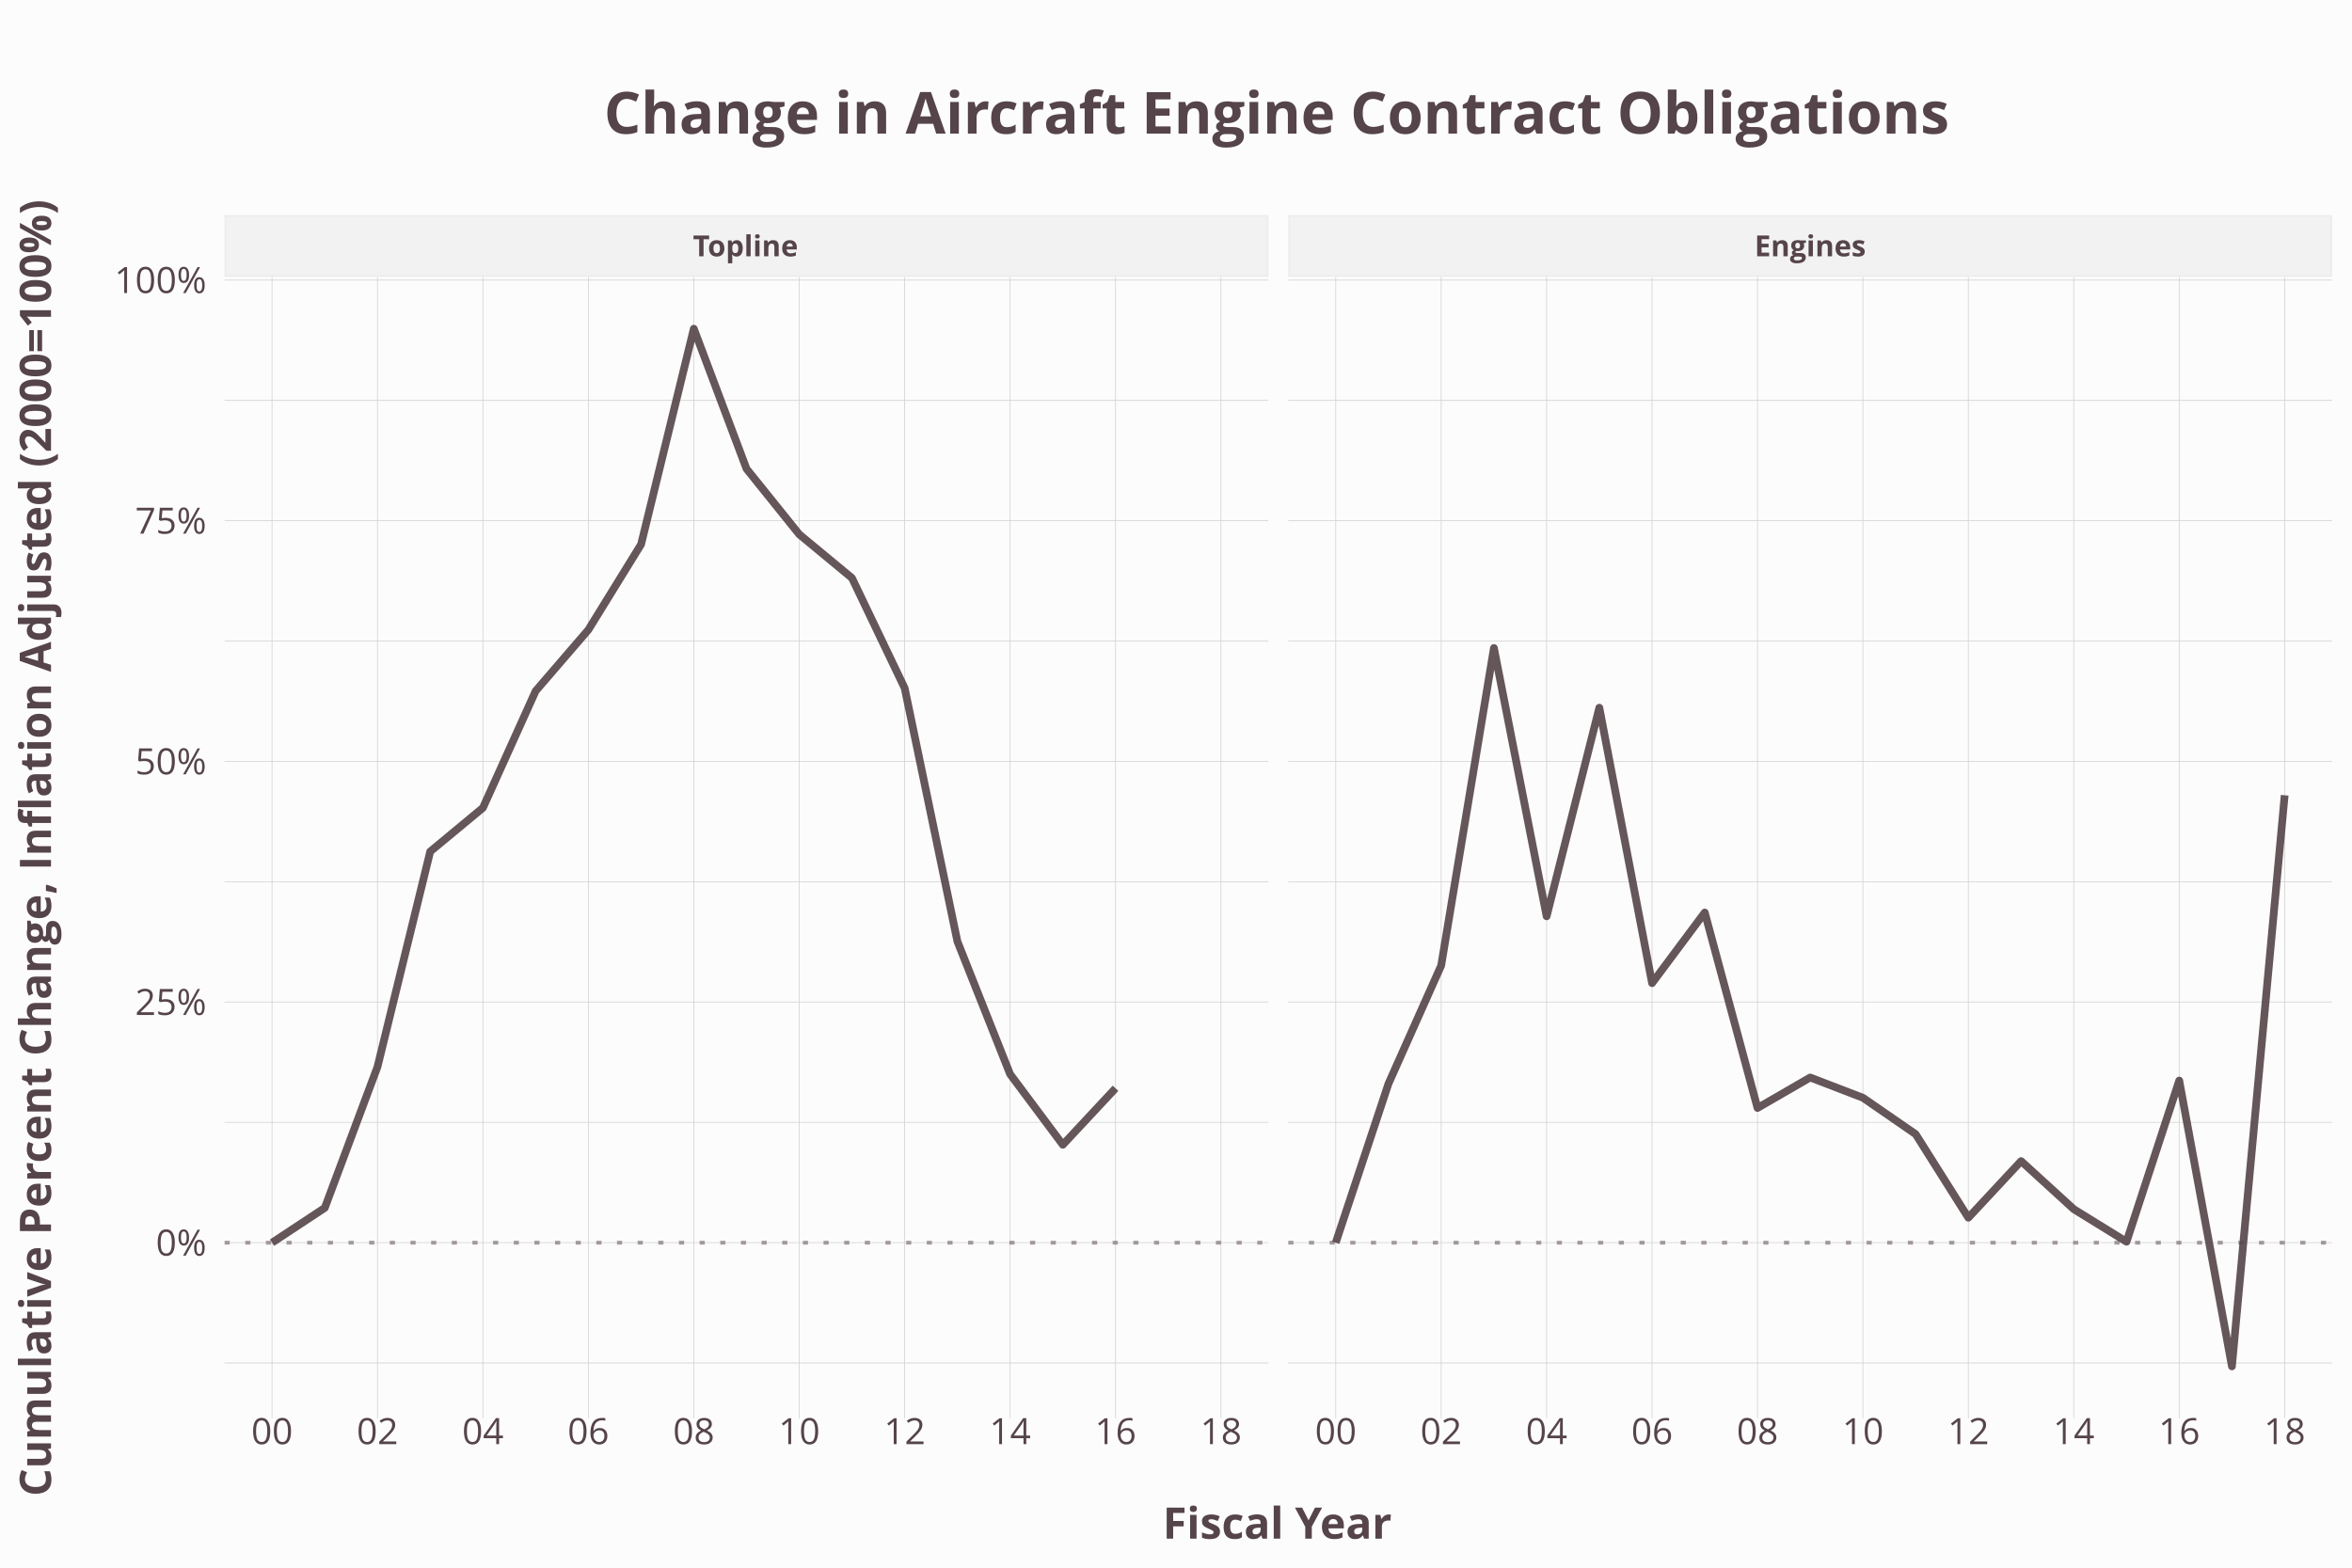
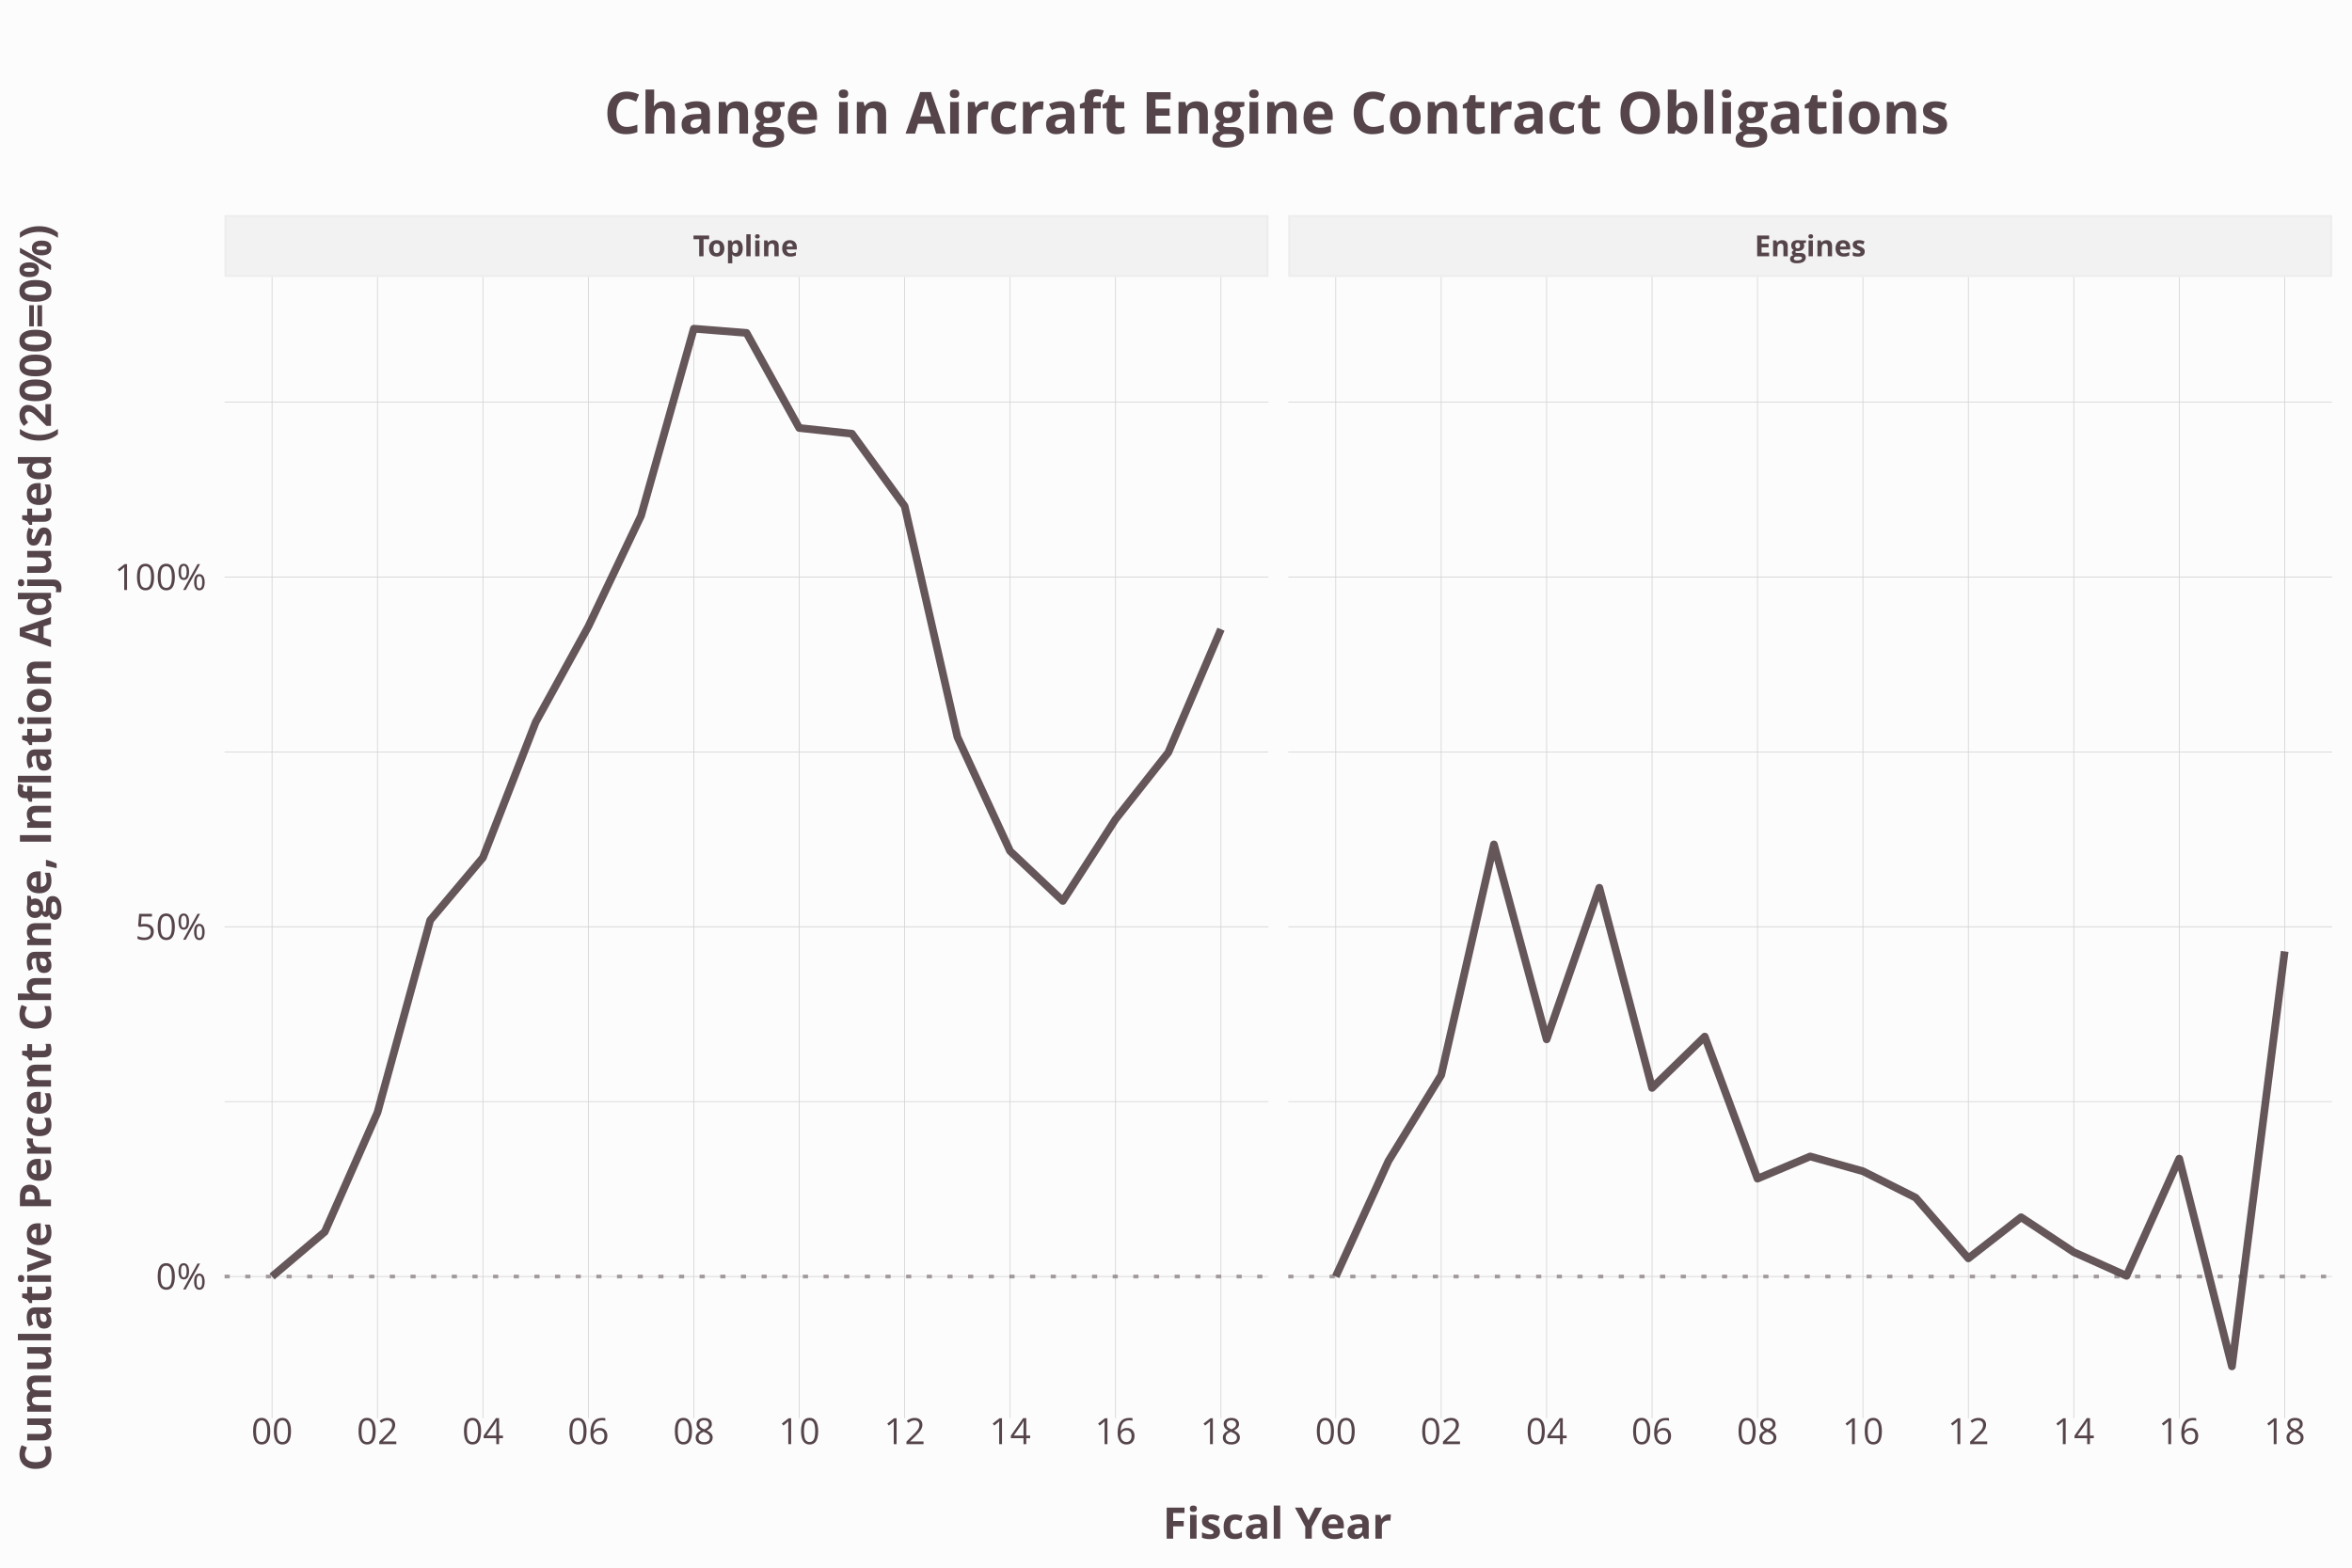
<svg xmlns="http://www.w3.org/2000/svg" viewBox="0 0 648.00 432.00">
  <defs>
    <style type="text/css">
    line, polyline, path, rect, circle {
      fill: none;
      stroke: #000000;
      stroke-linecap: round;
      stroke-linejoin: round;
      stroke-miterlimit: 10.00;
    }
  </style>
  </defs>
  <rect width="100%" height="100%" style="stroke: none; fill: #FFFFFF;" />
  <rect x="0.00" y="0.00" width="648.00" height="432.00" style="stroke-width: 1.07; stroke: #FCFCFC; fill: #FCFCFC;" />
  <defs>
    <clipPath id="cpNjEuODgyM3wzNDkuNDYyfDM5MC44MjF8NzYuMjgwNw==">
      <rect x="61.88" y="76.28" width="287.58" height="314.54" />
    </clipPath>
  </defs>
  <rect x="61.88" y="76.28" width="287.58" height="314.54" style="stroke-width: 1.07; stroke: #FCFCFC; fill: #FCFCFC;" clip-path="url(#cpNjEuODgyM3wzNDkuNDYyfDM5MC44MjF8NzYuMjgwNw==)" />
-   <polyline points="61.88,375.59 349.46,375.59 " style="stroke-width: 0.21; stroke: #D3D3D3; stroke-linecap: butt;" clip-path="url(#cpNjEuODgyM3wzNDkuNDYyfDM5MC44MjF8NzYuMjgwNw==)" />
-   <polyline points="61.88,309.28 349.46,309.28 " style="stroke-width: 0.21; stroke: #D3D3D3; stroke-linecap: butt;" clip-path="url(#cpNjEuODgyM3wzNDkuNDYyfDM5MC44MjF8NzYuMjgwNw==)" />
-   <polyline points="61.88,242.97 349.46,242.97 " style="stroke-width: 0.21; stroke: #D3D3D3; stroke-linecap: butt;" clip-path="url(#cpNjEuODgyM3wzNDkuNDYyfDM5MC44MjF8NzYuMjgwNw==)" />
-   <polyline points="61.88,176.65 349.46,176.65 " style="stroke-width: 0.21; stroke: #D3D3D3; stroke-linecap: butt;" clip-path="url(#cpNjEuODgyM3wzNDkuNDYyfDM5MC44MjF8NzYuMjgwNw==)" />
-   <polyline points="61.88,110.34 349.46,110.34 " style="stroke-width: 0.21; stroke: #D3D3D3; stroke-linecap: butt;" clip-path="url(#cpNjEuODgyM3wzNDkuNDYyfDM5MC44MjF8NzYuMjgwNw==)" />
-   <polyline points="61.88,342.44 349.46,342.44 " style="stroke-width: 0.21; stroke: #D3D3D3; stroke-linecap: butt;" clip-path="url(#cpNjEuODgyM3wzNDkuNDYyfDM5MC44MjF8NzYuMjgwNw==)" />
-   <polyline points="61.88,276.12 349.46,276.12 " style="stroke-width: 0.21; stroke: #D3D3D3; stroke-linecap: butt;" clip-path="url(#cpNjEuODgyM3wzNDkuNDYyfDM5MC44MjF8NzYuMjgwNw==)" />
-   <polyline points="61.88,209.81 349.46,209.81 " style="stroke-width: 0.21; stroke: #D3D3D3; stroke-linecap: butt;" clip-path="url(#cpNjEuODgyM3wzNDkuNDYyfDM5MC44MjF8NzYuMjgwNw==)" />
-   <polyline points="61.88,143.49 349.46,143.49 " style="stroke-width: 0.21; stroke: #D3D3D3; stroke-linecap: butt;" clip-path="url(#cpNjEuODgyM3wzNDkuNDYyfDM5MC44MjF8NzYuMjgwNw==)" />
-   <polyline points="61.88,77.18 349.46,77.18 " style="stroke-width: 0.21; stroke: #D3D3D3; stroke-linecap: butt;" clip-path="url(#cpNjEuODgyM3wzNDkuNDYyfDM5MC44MjF8NzYuMjgwNw==)" />
+   <polyline points="61.88,303.57 349.46,303.57 " style="stroke-width: 0.21; stroke: #D3D3D3; stroke-linecap: butt;" clip-path="url(#cpNjEuODgyM3wzNDkuNDYyfDM5MC44MjF8NzYuMjgwNw==)" />
+   <polyline points="61.88,207.21 349.46,207.21 " style="stroke-width: 0.21; stroke: #D3D3D3; stroke-linecap: butt;" clip-path="url(#cpNjEuODgyM3wzNDkuNDYyfDM5MC44MjF8NzYuMjgwNw==)" />
+   <polyline points="61.88,110.84 349.46,110.84 " style="stroke-width: 0.21; stroke: #D3D3D3; stroke-linecap: butt;" clip-path="url(#cpNjEuODgyM3wzNDkuNDYyfDM5MC44MjF8NzYuMjgwNw==)" />
+   <polyline points="61.88,351.76 349.46,351.76 " style="stroke-width: 0.21; stroke: #D3D3D3; stroke-linecap: butt;" clip-path="url(#cpNjEuODgyM3wzNDkuNDYyfDM5MC44MjF8NzYuMjgwNw==)" />
+   <polyline points="61.88,255.39 349.46,255.39 " style="stroke-width: 0.21; stroke: #D3D3D3; stroke-linecap: butt;" clip-path="url(#cpNjEuODgyM3wzNDkuNDYyfDM5MC44MjF8NzYuMjgwNw==)" />
+   <polyline points="61.88,159.02 349.46,159.02 " style="stroke-width: 0.21; stroke: #D3D3D3; stroke-linecap: butt;" clip-path="url(#cpNjEuODgyM3wzNDkuNDYyfDM5MC44MjF8NzYuMjgwNw==)" />
  <polyline points="74.95,390.82 74.95,76.28 " style="stroke-width: 0.21; stroke: #D3D3D3; stroke-linecap: butt;" clip-path="url(#cpNjEuODgyM3wzNDkuNDYyfDM5MC44MjF8NzYuMjgwNw==)" />
  <polyline points="104.00,390.82 104.00,76.28 " style="stroke-width: 0.21; stroke: #D3D3D3; stroke-linecap: butt;" clip-path="url(#cpNjEuODgyM3wzNDkuNDYyfDM5MC44MjF8NzYuMjgwNw==)" />
  <polyline points="133.05,390.82 133.05,76.28 " style="stroke-width: 0.21; stroke: #D3D3D3; stroke-linecap: butt;" clip-path="url(#cpNjEuODgyM3wzNDkuNDYyfDM5MC44MjF8NzYuMjgwNw==)" />
  <polyline points="162.10,390.82 162.10,76.28 " style="stroke-width: 0.21; stroke: #D3D3D3; stroke-linecap: butt;" clip-path="url(#cpNjEuODgyM3wzNDkuNDYyfDM5MC44MjF8NzYuMjgwNw==)" />
  <polyline points="191.15,390.82 191.15,76.28 " style="stroke-width: 0.21; stroke: #D3D3D3; stroke-linecap: butt;" clip-path="url(#cpNjEuODgyM3wzNDkuNDYyfDM5MC44MjF8NzYuMjgwNw==)" />
  <polyline points="220.20,390.82 220.20,76.28 " style="stroke-width: 0.21; stroke: #D3D3D3; stroke-linecap: butt;" clip-path="url(#cpNjEuODgyM3wzNDkuNDYyfDM5MC44MjF8NzYuMjgwNw==)" />
  <polyline points="249.24,390.82 249.24,76.28 " style="stroke-width: 0.21; stroke: #D3D3D3; stroke-linecap: butt;" clip-path="url(#cpNjEuODgyM3wzNDkuNDYyfDM5MC44MjF8NzYuMjgwNw==)" />
  <polyline points="278.29,390.82 278.29,76.28 " style="stroke-width: 0.21; stroke: #D3D3D3; stroke-linecap: butt;" clip-path="url(#cpNjEuODgyM3wzNDkuNDYyfDM5MC44MjF8NzYuMjgwNw==)" />
  <polyline points="307.34,390.82 307.34,76.28 " style="stroke-width: 0.21; stroke: #D3D3D3; stroke-linecap: butt;" clip-path="url(#cpNjEuODgyM3wzNDkuNDYyfDM5MC44MjF8NzYuMjgwNw==)" />
  <polyline points="336.39,390.82 336.39,76.28 " style="stroke-width: 0.21; stroke: #D3D3D3; stroke-linecap: butt;" clip-path="url(#cpNjEuODgyM3wzNDkuNDYyfDM5MC44MjF8NzYuMjgwNw==)" />
-   <polyline points="74.95,342.44 89.48,332.85 104.00,293.98 118.53,234.65 133.05,222.61 147.58,190.41 162.10,173.55 176.62,150.02 191.15,90.58 205.67,129.18 220.20,147.25 234.72,159.27 249.24,189.61 263.77,259.41 278.29,295.99 292.82,315.46 307.34,299.89 " style="stroke-width: 2.13; stroke: #554449; stroke-opacity: 0.90; stroke-linecap: butt;" clip-path="url(#cpNjEuODgyM3wzNDkuNDYyfDM5MC44MjF8NzYuMjgwNw==)" />
-   <line x1="61.88" y1="342.44" x2="349.46" y2="342.44" style="stroke-width: 1.07; stroke: #554449; stroke-opacity: 0.50; stroke-dasharray: 1.42,4.27; stroke-linecap: butt;" clip-path="url(#cpNjEuODgyM3wzNDkuNDYyfDM5MC44MjF8NzYuMjgwNw==)" />
+   <polyline points="74.95,351.76 89.48,339.45 104.00,306.56 118.53,253.58 133.05,236.33 147.58,199.02 162.10,172.63 176.62,142.12 191.15,90.58 205.67,91.73 220.20,117.94 234.72,119.51 249.24,139.49 263.77,203.08 278.29,234.53 292.82,248.26 307.34,225.76 321.87,207.37 336.39,173.39 " style="stroke-width: 2.13; stroke: #554449; stroke-opacity: 0.90; stroke-linecap: butt;" clip-path="url(#cpNjEuODgyM3wzNDkuNDYyfDM5MC44MjF8NzYuMjgwNw==)" />
+   <line x1="61.88" y1="351.76" x2="349.46" y2="351.76" style="stroke-width: 1.07; stroke: #554449; stroke-opacity: 0.50; stroke-dasharray: 1.42,4.27; stroke-linecap: butt;" clip-path="url(#cpNjEuODgyM3wzNDkuNDYyfDM5MC44MjF8NzYuMjgwNw==)" />
  <defs>
    <clipPath id="cpMHw2NDh8NDMyfDA=">
      <rect x="0.00" y="0.00" width="648.00" height="432.00" />
    </clipPath>
  </defs>
  <defs>
    <clipPath id="cpMzU0Ljk0MXw2NDIuNTIxfDM5MC44MjF8NzYuMjgwNw==">
      <rect x="354.94" y="76.28" width="287.58" height="314.54" />
    </clipPath>
  </defs>
  <rect x="354.94" y="76.28" width="287.58" height="314.54" style="stroke-width: 1.07; stroke: #FCFCFC; fill: #FCFCFC;" clip-path="url(#cpMzU0Ljk0MXw2NDIuNTIxfDM5MC44MjF8NzYuMjgwNw==)" />
-   <polyline points="354.94,375.59 642.52,375.59 " style="stroke-width: 0.21; stroke: #D3D3D3; stroke-linecap: butt;" clip-path="url(#cpMzU0Ljk0MXw2NDIuNTIxfDM5MC44MjF8NzYuMjgwNw==)" />
-   <polyline points="354.94,309.28 642.52,309.28 " style="stroke-width: 0.21; stroke: #D3D3D3; stroke-linecap: butt;" clip-path="url(#cpMzU0Ljk0MXw2NDIuNTIxfDM5MC44MjF8NzYuMjgwNw==)" />
-   <polyline points="354.94,242.97 642.52,242.97 " style="stroke-width: 0.21; stroke: #D3D3D3; stroke-linecap: butt;" clip-path="url(#cpMzU0Ljk0MXw2NDIuNTIxfDM5MC44MjF8NzYuMjgwNw==)" />
-   <polyline points="354.94,176.65 642.52,176.65 " style="stroke-width: 0.21; stroke: #D3D3D3; stroke-linecap: butt;" clip-path="url(#cpMzU0Ljk0MXw2NDIuNTIxfDM5MC44MjF8NzYuMjgwNw==)" />
-   <polyline points="354.94,110.34 642.52,110.34 " style="stroke-width: 0.21; stroke: #D3D3D3; stroke-linecap: butt;" clip-path="url(#cpMzU0Ljk0MXw2NDIuNTIxfDM5MC44MjF8NzYuMjgwNw==)" />
-   <polyline points="354.94,342.44 642.52,342.44 " style="stroke-width: 0.21; stroke: #D3D3D3; stroke-linecap: butt;" clip-path="url(#cpMzU0Ljk0MXw2NDIuNTIxfDM5MC44MjF8NzYuMjgwNw==)" />
-   <polyline points="354.94,276.12 642.52,276.12 " style="stroke-width: 0.21; stroke: #D3D3D3; stroke-linecap: butt;" clip-path="url(#cpMzU0Ljk0MXw2NDIuNTIxfDM5MC44MjF8NzYuMjgwNw==)" />
-   <polyline points="354.94,209.81 642.52,209.81 " style="stroke-width: 0.21; stroke: #D3D3D3; stroke-linecap: butt;" clip-path="url(#cpMzU0Ljk0MXw2NDIuNTIxfDM5MC44MjF8NzYuMjgwNw==)" />
-   <polyline points="354.94,143.49 642.52,143.49 " style="stroke-width: 0.21; stroke: #D3D3D3; stroke-linecap: butt;" clip-path="url(#cpMzU0Ljk0MXw2NDIuNTIxfDM5MC44MjF8NzYuMjgwNw==)" />
-   <polyline points="354.94,77.18 642.52,77.18 " style="stroke-width: 0.21; stroke: #D3D3D3; stroke-linecap: butt;" clip-path="url(#cpMzU0Ljk0MXw2NDIuNTIxfDM5MC44MjF8NzYuMjgwNw==)" />
+   <polyline points="354.94,303.57 642.52,303.57 " style="stroke-width: 0.21; stroke: #D3D3D3; stroke-linecap: butt;" clip-path="url(#cpMzU0Ljk0MXw2NDIuNTIxfDM5MC44MjF8NzYuMjgwNw==)" />
+   <polyline points="354.94,207.21 642.52,207.21 " style="stroke-width: 0.21; stroke: #D3D3D3; stroke-linecap: butt;" clip-path="url(#cpMzU0Ljk0MXw2NDIuNTIxfDM5MC44MjF8NzYuMjgwNw==)" />
+   <polyline points="354.94,110.84 642.52,110.84 " style="stroke-width: 0.21; stroke: #D3D3D3; stroke-linecap: butt;" clip-path="url(#cpMzU0Ljk0MXw2NDIuNTIxfDM5MC44MjF8NzYuMjgwNw==)" />
+   <polyline points="354.94,351.76 642.52,351.76 " style="stroke-width: 0.21; stroke: #D3D3D3; stroke-linecap: butt;" clip-path="url(#cpMzU0Ljk0MXw2NDIuNTIxfDM5MC44MjF8NzYuMjgwNw==)" />
+   <polyline points="354.94,255.39 642.52,255.39 " style="stroke-width: 0.21; stroke: #D3D3D3; stroke-linecap: butt;" clip-path="url(#cpMzU0Ljk0MXw2NDIuNTIxfDM5MC44MjF8NzYuMjgwNw==)" />
+   <polyline points="354.94,159.02 642.52,159.02 " style="stroke-width: 0.21; stroke: #D3D3D3; stroke-linecap: butt;" clip-path="url(#cpMzU0Ljk0MXw2NDIuNTIxfDM5MC44MjF8NzYuMjgwNw==)" />
  <polyline points="368.01,390.82 368.01,76.28 " style="stroke-width: 0.21; stroke: #D3D3D3; stroke-linecap: butt;" clip-path="url(#cpMzU0Ljk0MXw2NDIuNTIxfDM5MC44MjF8NzYuMjgwNw==)" />
  <polyline points="397.06,390.82 397.06,76.28 " style="stroke-width: 0.21; stroke: #D3D3D3; stroke-linecap: butt;" clip-path="url(#cpMzU0Ljk0MXw2NDIuNTIxfDM5MC44MjF8NzYuMjgwNw==)" />
  <polyline points="426.11,390.82 426.11,76.28 " style="stroke-width: 0.21; stroke: #D3D3D3; stroke-linecap: butt;" clip-path="url(#cpMzU0Ljk0MXw2NDIuNTIxfDM5MC44MjF8NzYuMjgwNw==)" />
  <polyline points="455.16,390.82 455.16,76.28 " style="stroke-width: 0.21; stroke: #D3D3D3; stroke-linecap: butt;" clip-path="url(#cpMzU0Ljk0MXw2NDIuNTIxfDM5MC44MjF8NzYuMjgwNw==)" />
  <polyline points="484.21,390.82 484.21,76.28 " style="stroke-width: 0.21; stroke: #D3D3D3; stroke-linecap: butt;" clip-path="url(#cpMzU0Ljk0MXw2NDIuNTIxfDM5MC44MjF8NzYuMjgwNw==)" />
  <polyline points="513.26,390.82 513.26,76.28 " style="stroke-width: 0.21; stroke: #D3D3D3; stroke-linecap: butt;" clip-path="url(#cpMzU0Ljk0MXw2NDIuNTIxfDM5MC44MjF8NzYuMjgwNw==)" />
  <polyline points="542.30,390.82 542.30,76.28 " style="stroke-width: 0.21; stroke: #D3D3D3; stroke-linecap: butt;" clip-path="url(#cpMzU0Ljk0MXw2NDIuNTIxfDM5MC44MjF8NzYuMjgwNw==)" />
  <polyline points="571.35,390.82 571.35,76.28 " style="stroke-width: 0.21; stroke: #D3D3D3; stroke-linecap: butt;" clip-path="url(#cpMzU0Ljk0MXw2NDIuNTIxfDM5MC44MjF8NzYuMjgwNw==)" />
  <polyline points="600.40,390.82 600.40,76.28 " style="stroke-width: 0.21; stroke: #D3D3D3; stroke-linecap: butt;" clip-path="url(#cpMzU0Ljk0MXw2NDIuNTIxfDM5MC44MjF8NzYuMjgwNw==)" />
  <polyline points="629.45,390.82 629.45,76.28 " style="stroke-width: 0.21; stroke: #D3D3D3; stroke-linecap: butt;" clip-path="url(#cpMzU0Ljk0MXw2NDIuNTIxfDM5MC44MjF8NzYuMjgwNw==)" />
-   <polyline points="368.01,342.44 382.54,298.62 397.06,266.07 411.59,178.57 426.11,252.50 440.63,195.02 455.16,270.92 469.68,251.46 484.21,305.32 498.73,296.92 513.26,302.51 527.78,312.53 542.30,335.56 556.83,319.96 571.35,333.21 585.88,342.18 600.40,297.76 614.92,376.52 629.45,219.15 " style="stroke-width: 2.13; stroke: #554449; stroke-opacity: 0.90; stroke-linecap: butt;" clip-path="url(#cpMzU0Ljk0MXw2NDIuNTIxfDM5MC44MjF8NzYuMjgwNw==)" />
-   <line x1="354.94" y1="342.44" x2="642.52" y2="342.44" style="stroke-width: 1.07; stroke: #554449; stroke-opacity: 0.50; stroke-dasharray: 1.42,4.27; stroke-linecap: butt;" clip-path="url(#cpMzU0Ljk0MXw2NDIuNTIxfDM5MC44MjF8NzYuMjgwNw==)" />
+   <polyline points="368.01,351.76 382.54,319.92 397.06,296.27 411.59,232.69 426.11,286.41 440.63,244.64 455.16,299.79 469.68,285.65 484.21,324.79 498.73,318.68 513.26,322.75 527.78,330.03 542.30,346.76 556.83,335.43 571.35,345.05 585.88,351.57 600.40,319.29 614.92,376.52 629.45,262.18 " style="stroke-width: 2.13; stroke: #554449; stroke-opacity: 0.90; stroke-linecap: butt;" clip-path="url(#cpMzU0Ljk0MXw2NDIuNTIxfDM5MC44MjF8NzYuMjgwNw==)" />
+   <line x1="354.94" y1="351.76" x2="642.52" y2="351.76" style="stroke-width: 1.07; stroke: #554449; stroke-opacity: 0.50; stroke-dasharray: 1.42,4.27; stroke-linecap: butt;" clip-path="url(#cpMzU0Ljk0MXw2NDIuNTIxfDM5MC44MjF8NzYuMjgwNw==)" />
  <defs>
    <clipPath id="cpMHw2NDh8NDMyfDA=">
      <rect x="0.00" y="0.00" width="648.00" height="432.00" />
    </clipPath>
  </defs>
  <defs>
    <clipPath id="cpNjEuODgyM3wzNDkuNDYyfDc2LjI4MDd8NTkuMjc3Mw==">
      <rect x="61.88" y="59.28" width="287.58" height="17.00" />
    </clipPath>
  </defs>
  <rect x="61.88" y="59.28" width="287.58" height="17.00" style="stroke-width: 1.07; stroke: #EDEDED; fill: #F2F2F2;" clip-path="url(#cpNjEuODgyM3wzNDkuNDYyfDc2LjI4MDd8NTkuMjc3Mw==)" />
  <g clip-path="url(#cpNjEuODgyM3wzNDkuNDYyfDc2LjI4MDd8NTkuMjc3Mw==)">
    <text x="190.91" y="70.63" style="font-size: 8.00px; font-weight: bold; fill: #554449; font-family: Open Sans;" textLength="29.52px" lengthAdjust="spacingAndGlyphs">Topline</text>
  </g>
  <defs>
    <clipPath id="cpMHw2NDh8NDMyfDA=">
      <rect x="0.00" y="0.00" width="648.00" height="432.00" />
    </clipPath>
  </defs>
  <defs>
    <clipPath id="cpMzU0Ljk0MXw2NDIuNTIxfDc2LjI4MDd8NTkuMjc3Mw==">
      <rect x="354.94" y="59.28" width="287.58" height="17.00" />
    </clipPath>
  </defs>
  <rect x="354.94" y="59.28" width="287.58" height="17.00" style="stroke-width: 1.07; stroke: #EDEDED; fill: #F2F2F2;" clip-path="url(#cpMzU0Ljk0MXw2NDIuNTIxfDc2LjI4MDd8NTkuMjc3Mw==)" />
  <g clip-path="url(#cpMzU0Ljk0MXw2NDIuNTIxfDc2LjI4MDd8NTkuMjc3Mw==)">
    <text x="483.40" y="70.63" style="font-size: 8.00px; font-weight: bold; fill: #554449; font-family: Open Sans;" textLength="30.66px" lengthAdjust="spacingAndGlyphs">Engines</text>
  </g>
  <defs>
    <clipPath id="cpMHw2NDh8NDMyfDA=">
      <rect x="0.00" y="0.00" width="648.00" height="432.00" />
    </clipPath>
  </defs>
  <polyline points="74.95,390.82 74.95,390.82 " style="stroke-width: 1.07; stroke: #333333; stroke-linecap: butt;" clip-path="url(#cpMHw2NDh8NDMyfDA=)" />
  <polyline points="104.00,390.82 104.00,390.82 " style="stroke-width: 1.07; stroke: #333333; stroke-linecap: butt;" clip-path="url(#cpMHw2NDh8NDMyfDA=)" />
  <polyline points="133.05,390.82 133.05,390.82 " style="stroke-width: 1.07; stroke: #333333; stroke-linecap: butt;" clip-path="url(#cpMHw2NDh8NDMyfDA=)" />
  <polyline points="162.10,390.82 162.10,390.82 " style="stroke-width: 1.07; stroke: #333333; stroke-linecap: butt;" clip-path="url(#cpMHw2NDh8NDMyfDA=)" />
  <polyline points="191.15,390.82 191.15,390.82 " style="stroke-width: 1.07; stroke: #333333; stroke-linecap: butt;" clip-path="url(#cpMHw2NDh8NDMyfDA=)" />
  <polyline points="220.20,390.82 220.20,390.82 " style="stroke-width: 1.07; stroke: #333333; stroke-linecap: butt;" clip-path="url(#cpMHw2NDh8NDMyfDA=)" />
  <polyline points="249.24,390.82 249.24,390.82 " style="stroke-width: 1.07; stroke: #333333; stroke-linecap: butt;" clip-path="url(#cpMHw2NDh8NDMyfDA=)" />
  <polyline points="278.29,390.82 278.29,390.82 " style="stroke-width: 1.07; stroke: #333333; stroke-linecap: butt;" clip-path="url(#cpMHw2NDh8NDMyfDA=)" />
  <polyline points="307.34,390.82 307.34,390.82 " style="stroke-width: 1.07; stroke: #333333; stroke-linecap: butt;" clip-path="url(#cpMHw2NDh8NDMyfDA=)" />
  <polyline points="336.39,390.82 336.39,390.82 " style="stroke-width: 1.07; stroke: #333333; stroke-linecap: butt;" clip-path="url(#cpMHw2NDh8NDMyfDA=)" />
  <g clip-path="url(#cpMHw2NDh8NDMyfDA=)">
    <text x="69.24" y="397.96" style="font-size: 10.00px; fill: #554449; font-family: Open Sans;" textLength="11.44px" lengthAdjust="spacingAndGlyphs">00</text>
  </g>
  <g clip-path="url(#cpMHw2NDh8NDMyfDA=)">
    <text x="98.28" y="397.96" style="font-size: 10.00px; fill: #554449; font-family: Open Sans;" textLength="11.44px" lengthAdjust="spacingAndGlyphs">02</text>
  </g>
  <g clip-path="url(#cpMHw2NDh8NDMyfDA=)">
    <text x="127.33" y="397.96" style="font-size: 10.00px; fill: #554449; font-family: Open Sans;" textLength="11.44px" lengthAdjust="spacingAndGlyphs">04</text>
  </g>
  <g clip-path="url(#cpMHw2NDh8NDMyfDA=)">
    <text x="156.38" y="397.96" style="font-size: 10.00px; fill: #554449; font-family: Open Sans;" textLength="11.44px" lengthAdjust="spacingAndGlyphs">06</text>
  </g>
  <g clip-path="url(#cpMHw2NDh8NDMyfDA=)">
    <text x="185.43" y="397.96" style="font-size: 10.00px; fill: #554449; font-family: Open Sans;" textLength="11.44px" lengthAdjust="spacingAndGlyphs">08</text>
  </g>
  <g clip-path="url(#cpMHw2NDh8NDMyfDA=)">
    <text x="214.48" y="397.96" style="font-size: 10.00px; fill: #554449; font-family: Open Sans;" textLength="11.44px" lengthAdjust="spacingAndGlyphs">10</text>
  </g>
  <g clip-path="url(#cpMHw2NDh8NDMyfDA=)">
    <text x="243.53" y="397.96" style="font-size: 10.00px; fill: #554449; font-family: Open Sans;" textLength="11.44px" lengthAdjust="spacingAndGlyphs">12</text>
  </g>
  <g clip-path="url(#cpMHw2NDh8NDMyfDA=)">
    <text x="272.58" y="397.96" style="font-size: 10.00px; fill: #554449; font-family: Open Sans;" textLength="11.44px" lengthAdjust="spacingAndGlyphs">14</text>
  </g>
  <g clip-path="url(#cpMHw2NDh8NDMyfDA=)">
    <text x="301.62" y="397.96" style="font-size: 10.00px; fill: #554449; font-family: Open Sans;" textLength="11.44px" lengthAdjust="spacingAndGlyphs">16</text>
  </g>
  <g clip-path="url(#cpMHw2NDh8NDMyfDA=)">
    <text x="330.67" y="397.96" style="font-size: 10.00px; fill: #554449; font-family: Open Sans;" textLength="11.44px" lengthAdjust="spacingAndGlyphs">18</text>
  </g>
  <polyline points="368.01,390.82 368.01,390.82 " style="stroke-width: 1.07; stroke: #333333; stroke-linecap: butt;" clip-path="url(#cpMHw2NDh8NDMyfDA=)" />
  <polyline points="397.06,390.82 397.06,390.82 " style="stroke-width: 1.07; stroke: #333333; stroke-linecap: butt;" clip-path="url(#cpMHw2NDh8NDMyfDA=)" />
  <polyline points="426.11,390.82 426.11,390.82 " style="stroke-width: 1.07; stroke: #333333; stroke-linecap: butt;" clip-path="url(#cpMHw2NDh8NDMyfDA=)" />
  <polyline points="455.16,390.82 455.16,390.82 " style="stroke-width: 1.07; stroke: #333333; stroke-linecap: butt;" clip-path="url(#cpMHw2NDh8NDMyfDA=)" />
  <polyline points="484.21,390.82 484.21,390.82 " style="stroke-width: 1.07; stroke: #333333; stroke-linecap: butt;" clip-path="url(#cpMHw2NDh8NDMyfDA=)" />
  <polyline points="513.26,390.82 513.26,390.82 " style="stroke-width: 1.07; stroke: #333333; stroke-linecap: butt;" clip-path="url(#cpMHw2NDh8NDMyfDA=)" />
  <polyline points="542.30,390.82 542.30,390.82 " style="stroke-width: 1.07; stroke: #333333; stroke-linecap: butt;" clip-path="url(#cpMHw2NDh8NDMyfDA=)" />
  <polyline points="571.35,390.82 571.35,390.82 " style="stroke-width: 1.07; stroke: #333333; stroke-linecap: butt;" clip-path="url(#cpMHw2NDh8NDMyfDA=)" />
  <polyline points="600.40,390.82 600.40,390.82 " style="stroke-width: 1.07; stroke: #333333; stroke-linecap: butt;" clip-path="url(#cpMHw2NDh8NDMyfDA=)" />
  <polyline points="629.45,390.82 629.45,390.82 " style="stroke-width: 1.07; stroke: #333333; stroke-linecap: butt;" clip-path="url(#cpMHw2NDh8NDMyfDA=)" />
  <g clip-path="url(#cpMHw2NDh8NDMyfDA=)">
    <text x="362.30" y="397.96" style="font-size: 10.00px; fill: #554449; font-family: Open Sans;" textLength="11.44px" lengthAdjust="spacingAndGlyphs">00</text>
  </g>
  <g clip-path="url(#cpMHw2NDh8NDMyfDA=)">
    <text x="391.34" y="397.96" style="font-size: 10.00px; fill: #554449; font-family: Open Sans;" textLength="11.44px" lengthAdjust="spacingAndGlyphs">02</text>
  </g>
  <g clip-path="url(#cpMHw2NDh8NDMyfDA=)">
    <text x="420.39" y="397.96" style="font-size: 10.00px; fill: #554449; font-family: Open Sans;" textLength="11.44px" lengthAdjust="spacingAndGlyphs">04</text>
  </g>
  <g clip-path="url(#cpMHw2NDh8NDMyfDA=)">
    <text x="449.44" y="397.96" style="font-size: 10.00px; fill: #554449; font-family: Open Sans;" textLength="11.44px" lengthAdjust="spacingAndGlyphs">06</text>
  </g>
  <g clip-path="url(#cpMHw2NDh8NDMyfDA=)">
    <text x="478.49" y="397.96" style="font-size: 10.00px; fill: #554449; font-family: Open Sans;" textLength="11.44px" lengthAdjust="spacingAndGlyphs">08</text>
  </g>
  <g clip-path="url(#cpMHw2NDh8NDMyfDA=)">
    <text x="507.54" y="397.96" style="font-size: 10.00px; fill: #554449; font-family: Open Sans;" textLength="11.44px" lengthAdjust="spacingAndGlyphs">10</text>
  </g>
  <g clip-path="url(#cpMHw2NDh8NDMyfDA=)">
    <text x="536.59" y="397.96" style="font-size: 10.00px; fill: #554449; font-family: Open Sans;" textLength="11.44px" lengthAdjust="spacingAndGlyphs">12</text>
  </g>
  <g clip-path="url(#cpMHw2NDh8NDMyfDA=)">
    <text x="565.63" y="397.96" style="font-size: 10.00px; fill: #554449; font-family: Open Sans;" textLength="11.44px" lengthAdjust="spacingAndGlyphs">14</text>
  </g>
  <g clip-path="url(#cpMHw2NDh8NDMyfDA=)">
    <text x="594.68" y="397.96" style="font-size: 10.00px; fill: #554449; font-family: Open Sans;" textLength="11.44px" lengthAdjust="spacingAndGlyphs">16</text>
  </g>
  <g clip-path="url(#cpMHw2NDh8NDMyfDA=)">
    <text x="623.73" y="397.96" style="font-size: 10.00px; fill: #554449; font-family: Open Sans;" textLength="11.44px" lengthAdjust="spacingAndGlyphs">18</text>
  </g>
  <g clip-path="url(#cpMHw2NDh8NDMyfDA=)">
-     <text x="42.95" y="346.01" style="font-size: 10.00px; fill: #554449; font-family: Open Sans;" textLength="13.95px" lengthAdjust="spacingAndGlyphs">0%</text>
-   </g>
-   <g clip-path="url(#cpMHw2NDh8NDMyfDA=)">
-     <text x="37.23" y="279.69" style="font-size: 10.00px; fill: #554449; font-family: Open Sans;" textLength="19.67px" lengthAdjust="spacingAndGlyphs">25%</text>
-   </g>
-   <g clip-path="url(#cpMHw2NDh8NDMyfDA=)">
-     <text x="37.23" y="213.38" style="font-size: 10.00px; fill: #554449; font-family: Open Sans;" textLength="19.67px" lengthAdjust="spacingAndGlyphs">50%</text>
-   </g>
-   <g clip-path="url(#cpMHw2NDh8NDMyfDA=)">
-     <text x="37.23" y="147.06" style="font-size: 10.00px; fill: #554449; font-family: Open Sans;" textLength="19.67px" lengthAdjust="spacingAndGlyphs">75%</text>
-   </g>
-   <g clip-path="url(#cpMHw2NDh8NDMyfDA=)">
-     <text x="31.52" y="80.75" style="font-size: 10.00px; fill: #554449; font-family: Open Sans;" textLength="25.39px" lengthAdjust="spacingAndGlyphs">100%</text>
-   </g>
-   <polyline points="61.88,342.44 61.88,342.44 " style="stroke-width: 1.07; stroke: #333333; stroke-linecap: butt;" clip-path="url(#cpMHw2NDh8NDMyfDA=)" />
-   <polyline points="61.88,276.12 61.88,276.12 " style="stroke-width: 1.07; stroke: #333333; stroke-linecap: butt;" clip-path="url(#cpMHw2NDh8NDMyfDA=)" />
-   <polyline points="61.88,209.81 61.88,209.81 " style="stroke-width: 1.07; stroke: #333333; stroke-linecap: butt;" clip-path="url(#cpMHw2NDh8NDMyfDA=)" />
-   <polyline points="61.88,143.49 61.88,143.49 " style="stroke-width: 1.07; stroke: #333333; stroke-linecap: butt;" clip-path="url(#cpMHw2NDh8NDMyfDA=)" />
-   <polyline points="61.88,77.18 61.88,77.18 " style="stroke-width: 1.07; stroke: #333333; stroke-linecap: butt;" clip-path="url(#cpMHw2NDh8NDMyfDA=)" />
+     <text x="42.95" y="355.33" style="font-size: 10.00px; fill: #554449; font-family: Open Sans;" textLength="13.95px" lengthAdjust="spacingAndGlyphs">0%</text>
+   </g>
+   <g clip-path="url(#cpMHw2NDh8NDMyfDA=)">
+     <text x="37.23" y="258.96" style="font-size: 10.00px; fill: #554449; font-family: Open Sans;" textLength="19.67px" lengthAdjust="spacingAndGlyphs">50%</text>
+   </g>
+   <g clip-path="url(#cpMHw2NDh8NDMyfDA=)">
+     <text x="31.52" y="162.59" style="font-size: 10.00px; fill: #554449; font-family: Open Sans;" textLength="25.39px" lengthAdjust="spacingAndGlyphs">100%</text>
+   </g>
+   <polyline points="61.88,351.76 61.88,351.76 " style="stroke-width: 1.07; stroke: #333333; stroke-linecap: butt;" clip-path="url(#cpMHw2NDh8NDMyfDA=)" />
+   <polyline points="61.88,255.39 61.88,255.39 " style="stroke-width: 1.07; stroke: #333333; stroke-linecap: butt;" clip-path="url(#cpMHw2NDh8NDMyfDA=)" />
+   <polyline points="61.88,159.02 61.88,159.02 " style="stroke-width: 1.07; stroke: #333333; stroke-linecap: butt;" clip-path="url(#cpMHw2NDh8NDMyfDA=)" />
  <g clip-path="url(#cpMHw2NDh8NDMyfDA=)">
    <text x="320.36" y="424.00" style="font-size: 12.00px; font-weight: bold; fill: #554449; font-family: Open Sans;" textLength="63.69px" lengthAdjust="spacingAndGlyphs">Fiscal Year</text>
  </g>
  <g clip-path="url(#cpMHw2NDh8NDMyfDA=)">
-     <text transform="translate(14.05,412.33) rotate(-90)" style="font-size: 12.00px; font-weight: bold; fill: #554449; font-family: Open Sans;" textLength="357.56px" lengthAdjust="spacingAndGlyphs">Cumulative Percent Change, Inflation Adjusted (2000=100%)</text>
+     <text transform="translate(14.05,405.48) rotate(-90)" style="font-size: 12.00px; font-weight: bold; fill: #554449; font-family: Open Sans;" textLength="343.86px" lengthAdjust="spacingAndGlyphs">Cumulative Percent Change, Inflation Adjusted (2000=0%)</text>
  </g>
  <g clip-path="url(#cpMHw2NDh8NDMyfDA=)">
    <text x="166.40" y="36.83" style="font-size: 16.00px; font-weight: bold; fill: #554449; font-family: Open Sans;" textLength="371.61px" lengthAdjust="spacingAndGlyphs">Change in Aircraft Engine Contract Obligations</text>
  </g>
</svg>
